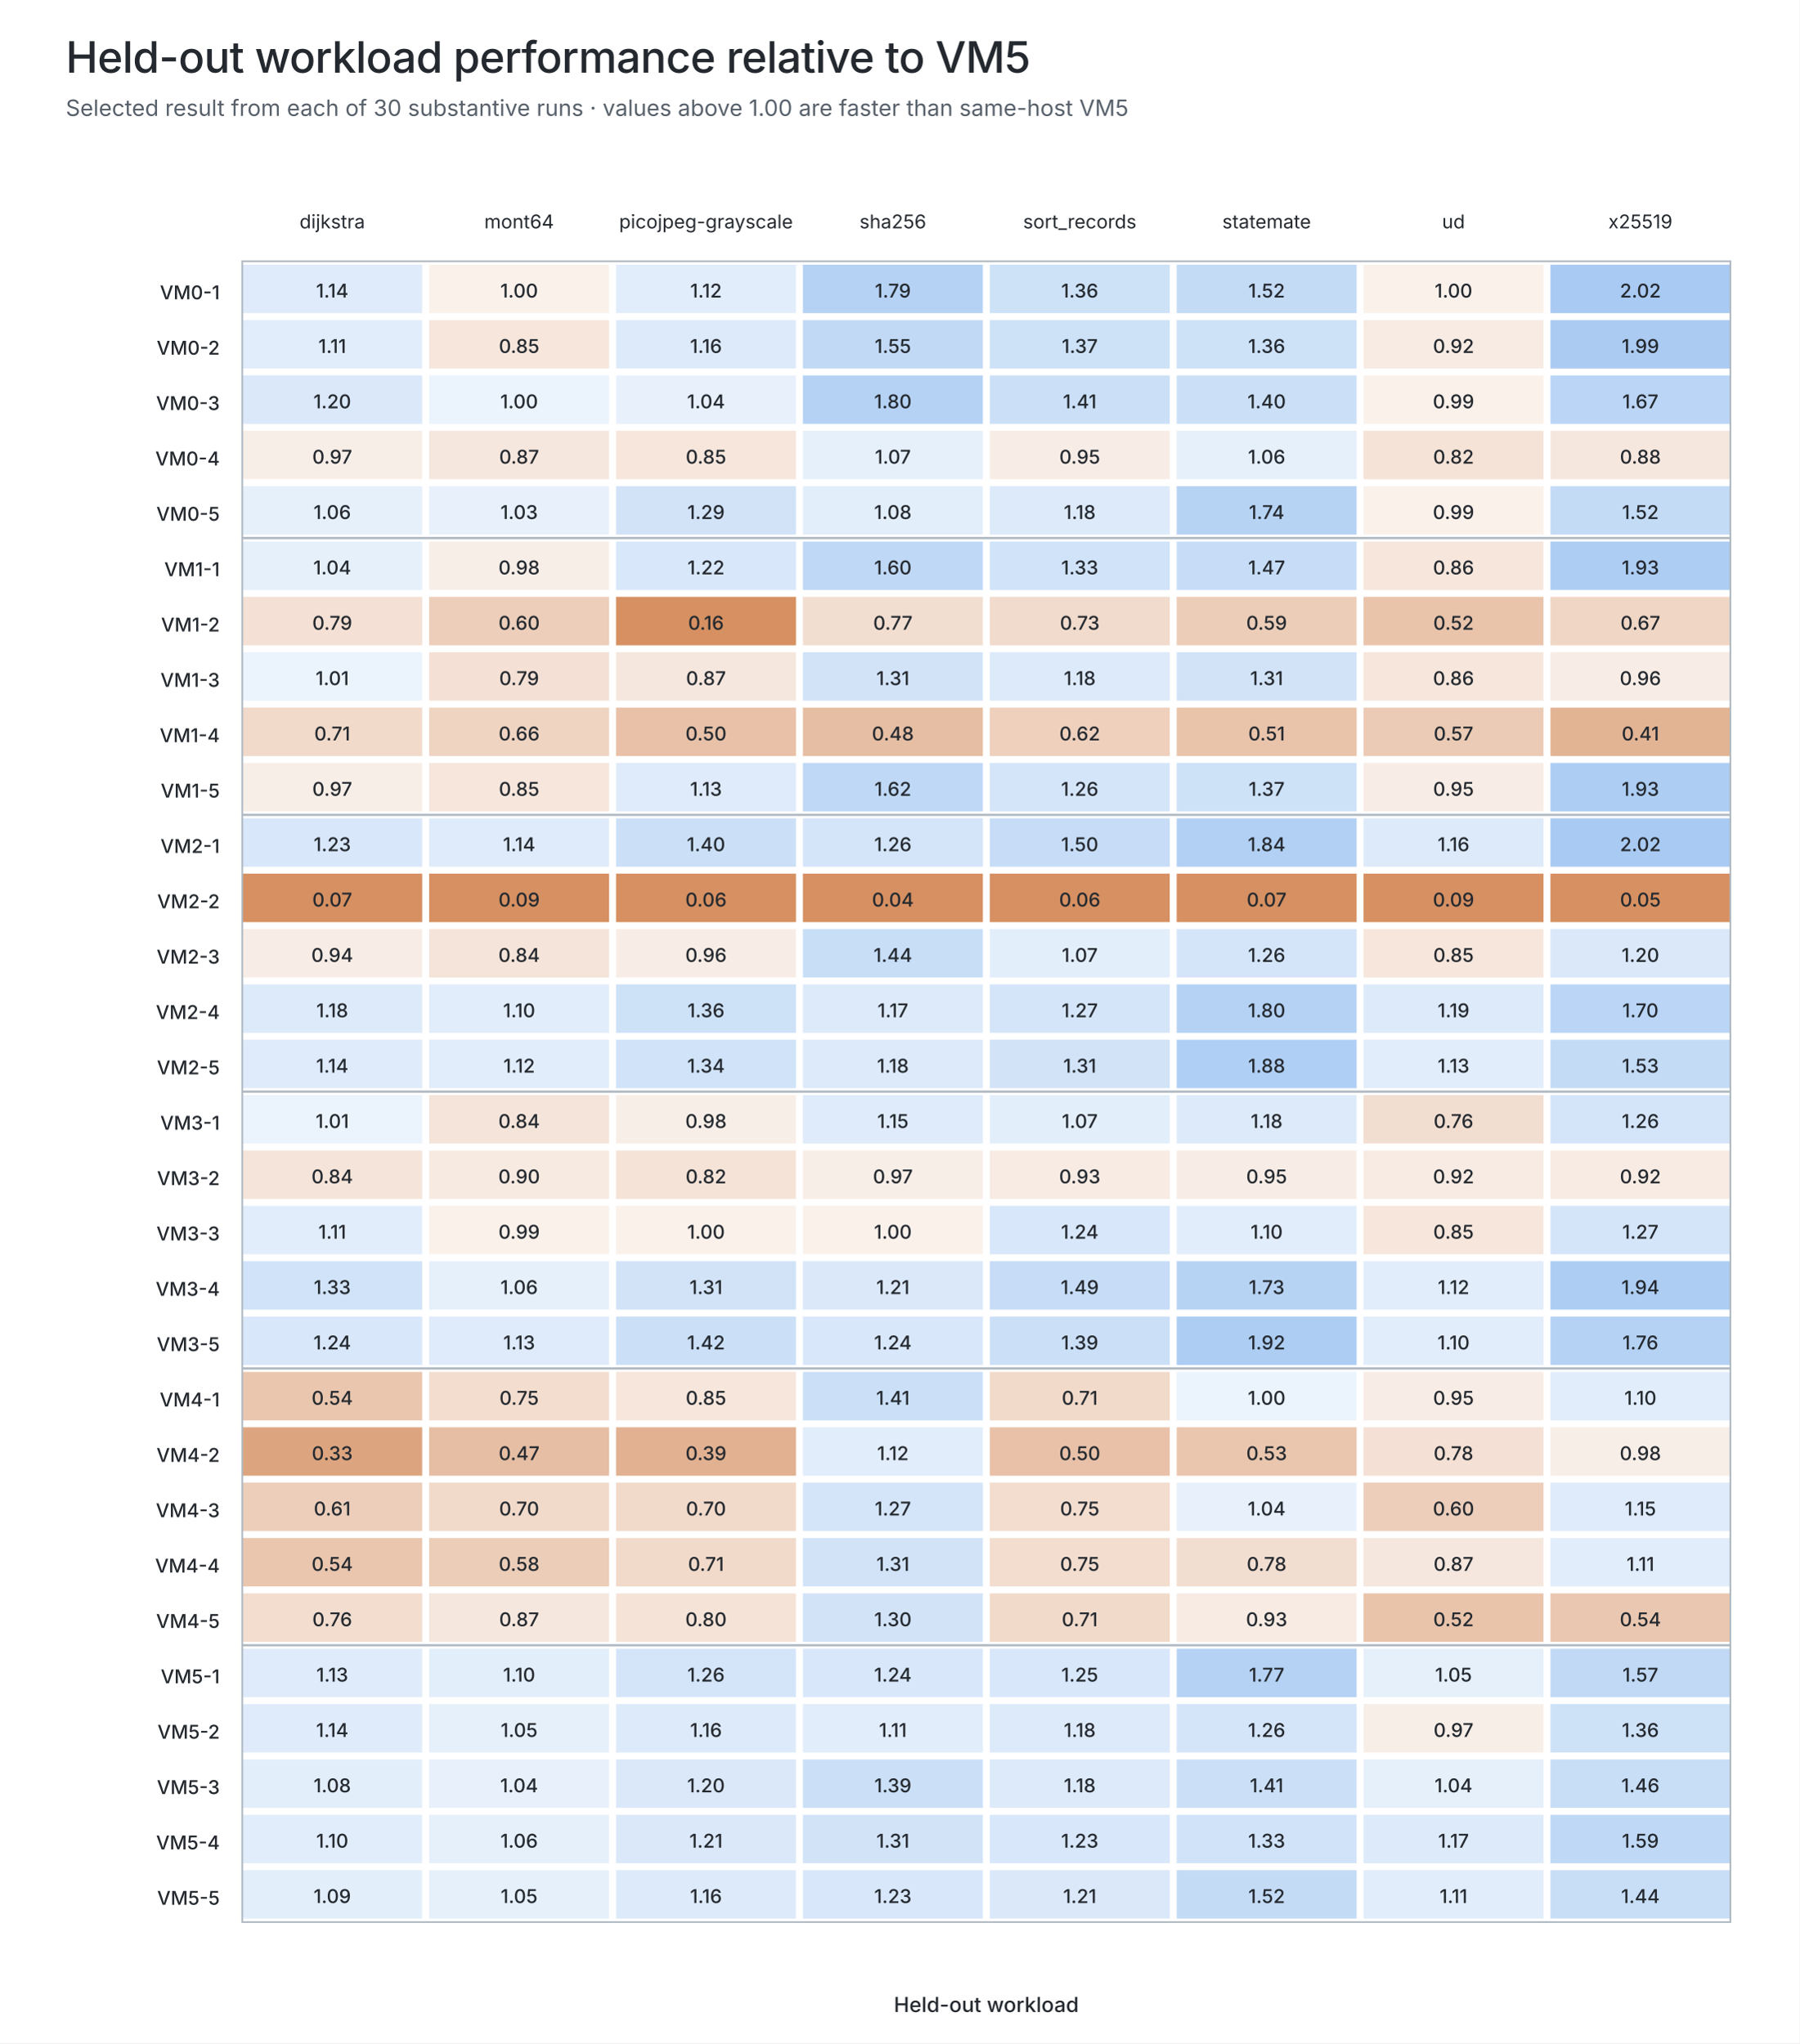
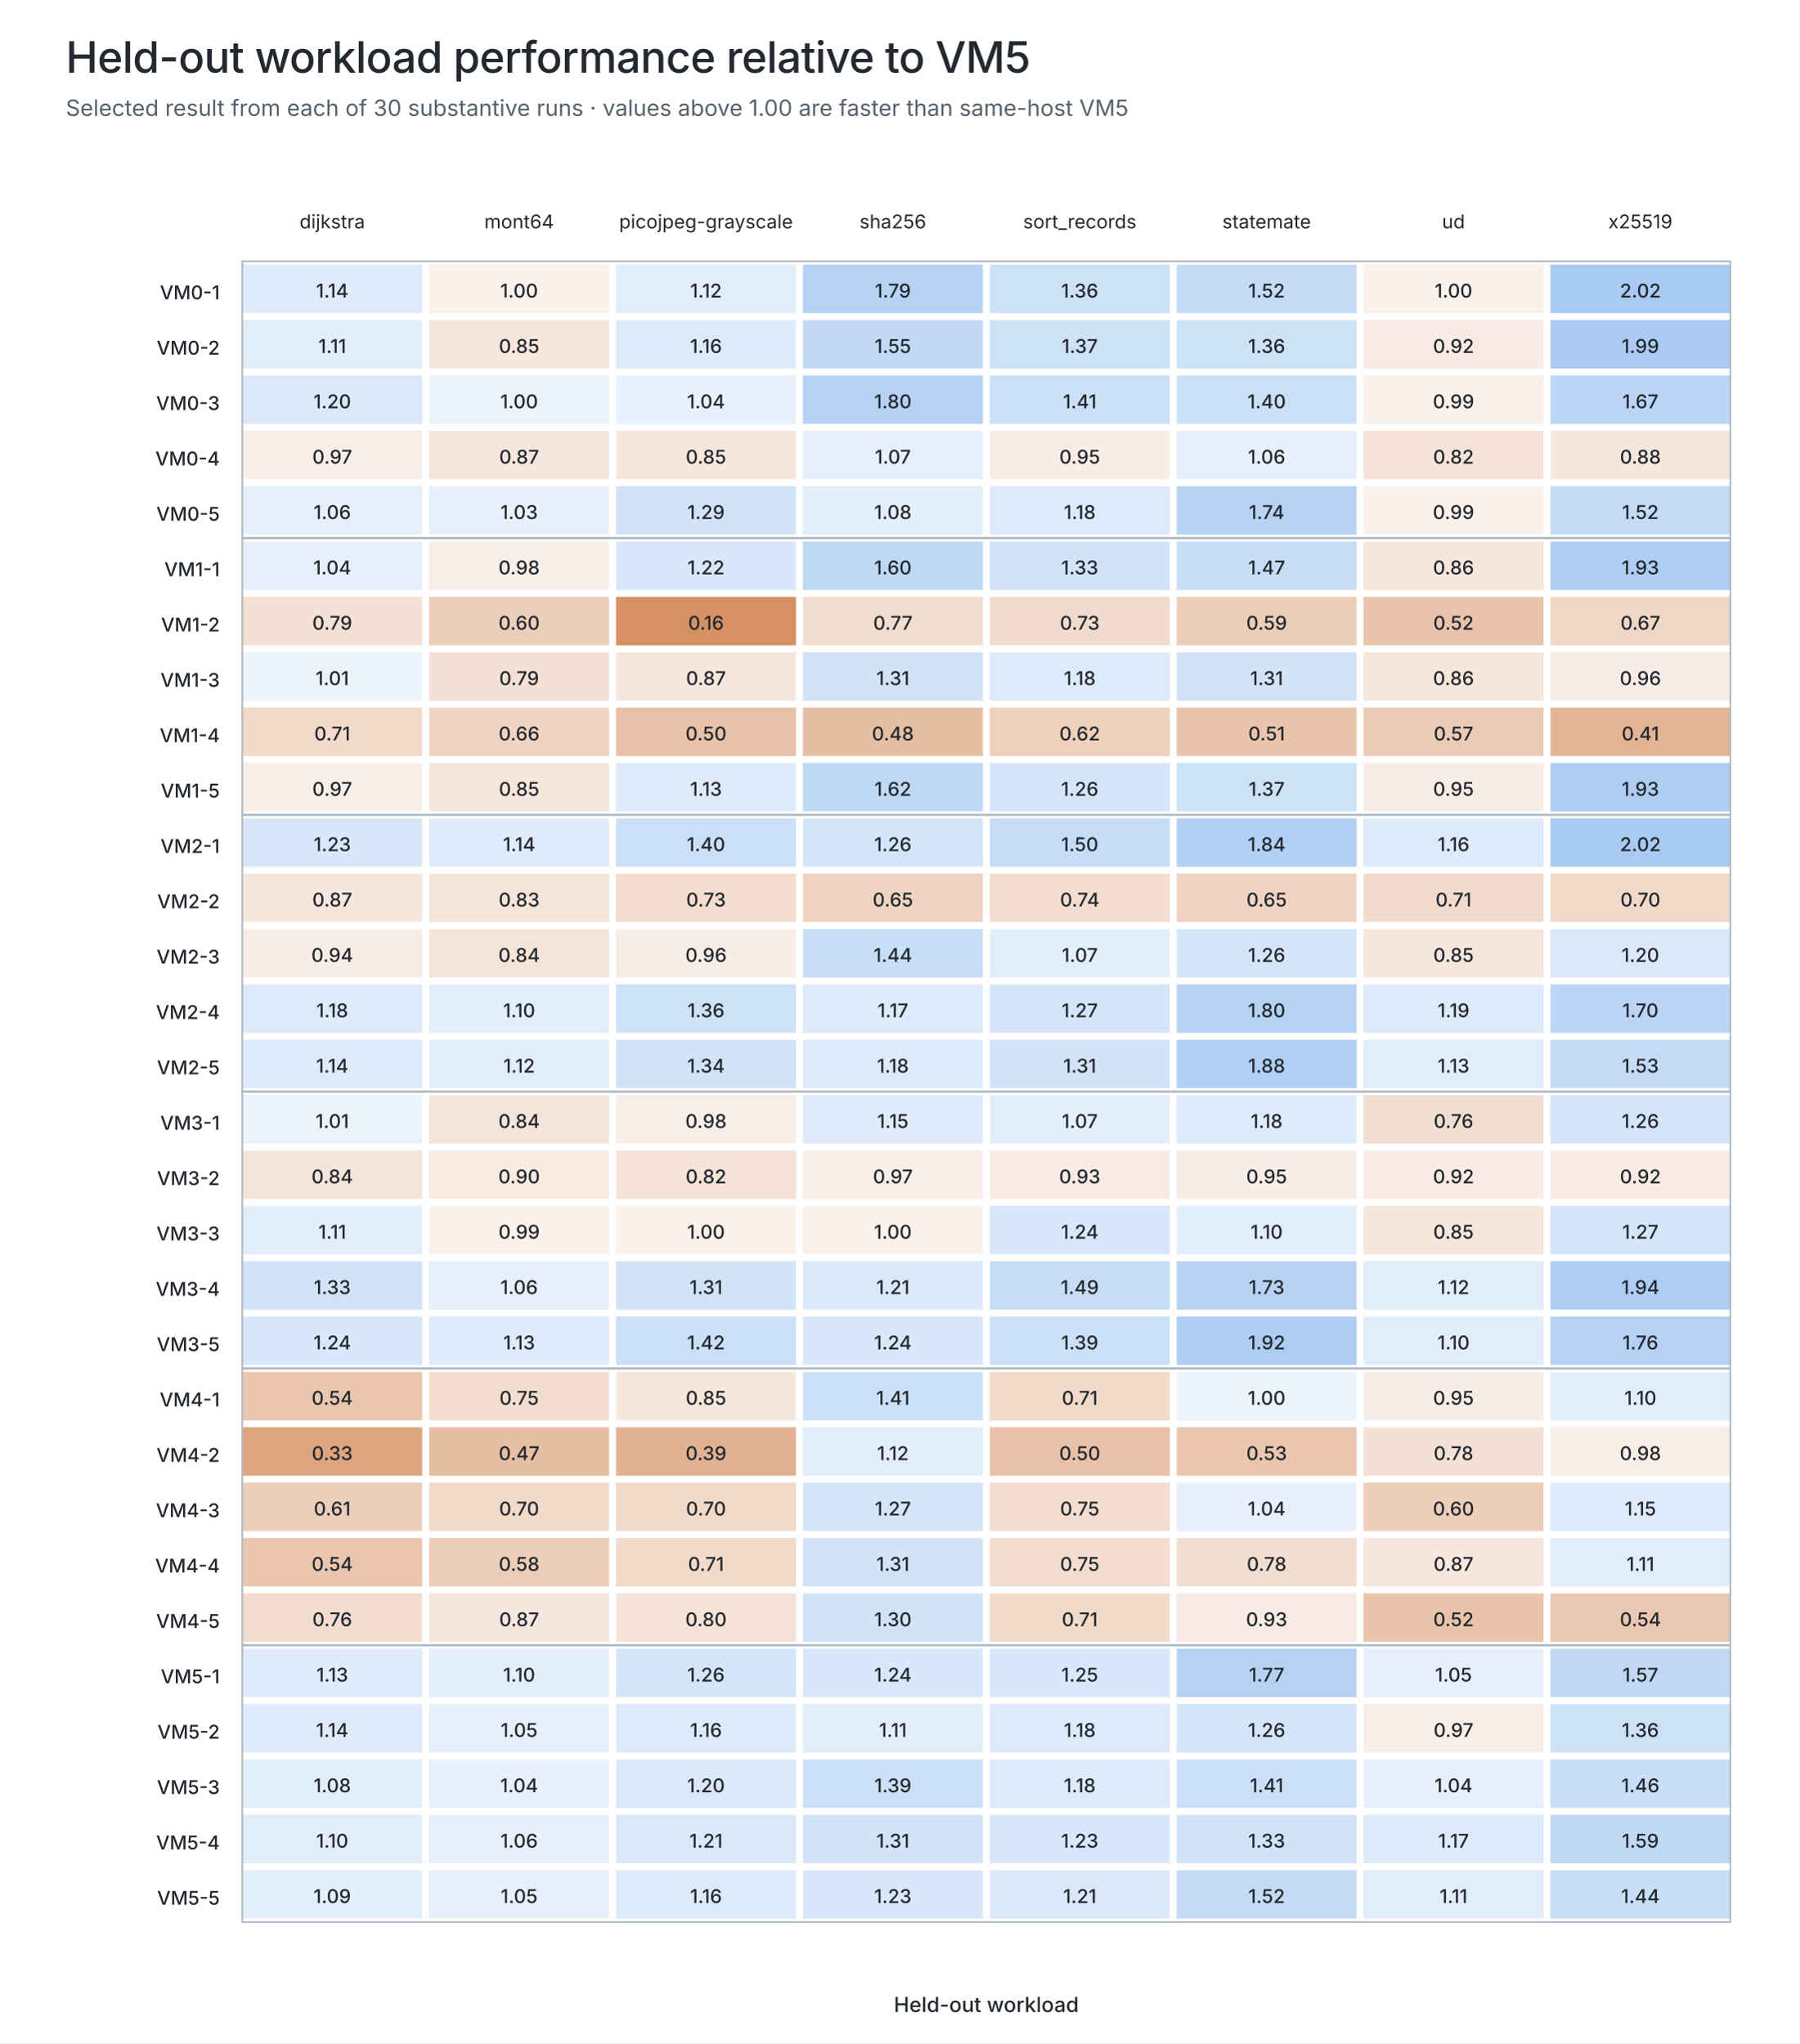
<svg xmlns="http://www.w3.org/2000/svg" width="1040" height="1181" viewBox="0 0 1040 1181" role="img" aria-labelledby="title desc">
  <style>
.canvas{fill:#fff}.primary{fill:#24292f}.secondary{fill:#57606a}.grid{stroke:#d8dee4}.frame{stroke:#afb8c1}.reference{stroke:#6e7781}.failure{stroke:#cf222e}.selected-ring{stroke:#fff}.vm0-fill{fill:#0969da}.vm0-stroke{stroke:#0969da}.vm1-fill{fill:#8250df}.vm1-stroke{stroke:#8250df}.vm2-fill{fill:#bf8700}.vm2-stroke{stroke:#bf8700}.vm3-fill{fill:#bc4c00}.vm3-stroke{stroke:#bc4c00}.vm4-fill{fill:#1a7f37}.vm4-stroke{stroke:#1a7f37}.vm5-fill{fill:#0a7c86}.vm5-stroke{stroke:#0a7c86}
text{font-family:Inter,ui-sans-serif,system-ui,-apple-system,BlinkMacSystemFont,"Segoe UI",sans-serif}.title{font-size:25px;font-weight:500;letter-spacing:-.3px}.subtitle{font-size:13px}.axis{font-size:11px}.axis-title{font-size:12px;font-weight:500}.legend{font-size:11px}.run-label{font-size:11px;font-weight:500}.value{font-size:11px;font-weight:500}.group{font-size:15px;font-weight:500}.architecture{font-size:13px;font-weight:500}.advance-label{font-size:14px;font-weight:500}.panel-title{font-size:13px;font-weight:500}.cell-value{font-size:11px;font-weight:500}.above{fill:#0969da}.below{fill:#bc4c00}@media(prefers-color-scheme:dark){.above{fill:#58a6ff}.below{fill:#f0883e}}
@media(prefers-color-scheme:dark){.canvas{fill:#0d1117}.primary{fill:#f0f6fc}.secondary{fill:#8c959f}.grid{stroke:#30363d}.frame{stroke:#484f58}.reference{stroke:#8c959f}.failure{stroke:#f85149}.selected-ring{stroke:#0d1117}.vm0-fill{fill:#58a6ff}.vm0-stroke{stroke:#58a6ff}.vm1-fill{fill:#bc8cff}.vm1-stroke{stroke:#bc8cff}.vm2-fill{fill:#d29922}.vm2-stroke{stroke:#d29922}.vm3-fill{fill:#f0883e}.vm3-stroke{stroke:#f0883e}.vm4-fill{fill:#3fb950}.vm4-stroke{stroke:#3fb950}.vm5-fill{fill:#39c5cf}.vm5-stroke{stroke:#39c5cf}}
</style>
  <rect class="canvas" width="1040" height="1181" />
  <text x="38" y="42" class="title primary">Held-out workload performance relative to VM5</text>
  <text x="38" y="67" class="subtitle secondary">Selected result from each of 30 substantive runs · values above 1.00 are faster than same-host VM5</text>
  <text x="192" y="132" class="axis primary" text-anchor="middle">dijkstra</text>
  <text x="300" y="132" class="axis primary" text-anchor="middle">mont64</text>
  <text x="408" y="132" class="axis primary" text-anchor="middle">picojpeg-grayscale</text>
  <text x="516" y="132" class="axis primary" text-anchor="middle">sha256</text>
  <text x="624" y="132" class="axis primary" text-anchor="middle">sort_records</text>
  <text x="732" y="132" class="axis primary" text-anchor="middle">statemate</text>
  <text x="840" y="132" class="axis primary" text-anchor="middle">ud</text>
  <text x="948" y="132" class="axis primary" text-anchor="middle">x25519</text>
  <text x="127" y="173" class="run-label primary" text-anchor="end">VM0-1</text>
  <rect x="140" y="153" width="104" height="28" class="above" fill-opacity="0.13" />
  <text x="192" y="172" class="cell-value primary" text-anchor="middle">1.14</text>
  <rect x="248" y="153" width="104" height="28" class="below" fill-opacity="0.08" />
  <text x="300" y="172" class="cell-value primary" text-anchor="middle">1.00</text>
  <rect x="356" y="153" width="104" height="28" class="above" fill-opacity="0.12" />
  <text x="408" y="172" class="cell-value primary" text-anchor="middle">1.12</text>
  <rect x="464" y="153" width="104" height="28" class="above" fill-opacity="0.30" />
  <text x="516" y="172" class="cell-value primary" text-anchor="middle">1.79</text>
  <rect x="572" y="153" width="104" height="28" class="above" fill-opacity="0.20" />
  <text x="624" y="172" class="cell-value primary" text-anchor="middle">1.36</text>
  <rect x="680" y="153" width="104" height="28" class="above" fill-opacity="0.24" />
  <text x="732" y="172" class="cell-value primary" text-anchor="middle">1.52</text>
  <rect x="788" y="153" width="104" height="28" class="below" fill-opacity="0.08" />
  <text x="840" y="172" class="cell-value primary" text-anchor="middle">1.00</text>
  <rect x="896" y="153" width="104" height="28" class="above" fill-opacity="0.35" />
  <text x="948" y="172" class="cell-value primary" text-anchor="middle">2.02</text>
  <text x="127" y="205" class="run-label primary" text-anchor="end">VM0-2</text>
  <rect x="140" y="185" width="104" height="28" class="above" fill-opacity="0.12" />
  <text x="192" y="204" class="cell-value primary" text-anchor="middle">1.11</text>
  <rect x="248" y="185" width="104" height="28" class="below" fill-opacity="0.14" />
  <text x="300" y="204" class="cell-value primary" text-anchor="middle">0.85</text>
  <rect x="356" y="185" width="104" height="28" class="above" fill-opacity="0.14" />
  <text x="408" y="204" class="cell-value primary" text-anchor="middle">1.16</text>
  <rect x="464" y="185" width="104" height="28" class="above" fill-opacity="0.25" />
  <text x="516" y="204" class="cell-value primary" text-anchor="middle">1.55</text>
  <rect x="572" y="185" width="104" height="28" class="above" fill-opacity="0.20" />
  <text x="624" y="204" class="cell-value primary" text-anchor="middle">1.37</text>
  <rect x="680" y="185" width="104" height="28" class="above" fill-opacity="0.20" />
  <text x="732" y="204" class="cell-value primary" text-anchor="middle">1.36</text>
  <rect x="788" y="185" width="104" height="28" class="below" fill-opacity="0.11" />
  <text x="840" y="204" class="cell-value primary" text-anchor="middle">0.92</text>
  <rect x="896" y="185" width="104" height="28" class="above" fill-opacity="0.34" />
  <text x="948" y="204" class="cell-value primary" text-anchor="middle">1.99</text>
  <text x="127" y="237" class="run-label primary" text-anchor="end">VM0-3</text>
  <rect x="140" y="217" width="104" height="28" class="above" fill-opacity="0.15" />
  <text x="192" y="236" class="cell-value primary" text-anchor="middle">1.20</text>
  <rect x="248" y="217" width="104" height="28" class="above" fill-opacity="0.08" />
  <text x="300" y="236" class="cell-value primary" text-anchor="middle">1.00</text>
  <rect x="356" y="217" width="104" height="28" class="above" fill-opacity="0.09" />
  <text x="408" y="236" class="cell-value primary" text-anchor="middle">1.04</text>
  <rect x="464" y="217" width="104" height="28" class="above" fill-opacity="0.30" />
  <text x="516" y="236" class="cell-value primary" text-anchor="middle">1.80</text>
  <rect x="572" y="217" width="104" height="28" class="above" fill-opacity="0.21" />
  <text x="624" y="236" class="cell-value primary" text-anchor="middle">1.41</text>
  <rect x="680" y="217" width="104" height="28" class="above" fill-opacity="0.21" />
  <text x="732" y="236" class="cell-value primary" text-anchor="middle">1.40</text>
  <rect x="788" y="217" width="104" height="28" class="below" fill-opacity="0.08" />
  <text x="840" y="236" class="cell-value primary" text-anchor="middle">0.99</text>
  <rect x="896" y="217" width="104" height="28" class="above" fill-opacity="0.28" />
  <text x="948" y="236" class="cell-value primary" text-anchor="middle">1.67</text>
  <text x="127" y="269" class="run-label primary" text-anchor="end">VM0-4</text>
  <rect x="140" y="249" width="104" height="28" class="below" fill-opacity="0.09" />
  <text x="192" y="268" class="cell-value primary" text-anchor="middle">0.97</text>
  <rect x="248" y="249" width="104" height="28" class="below" fill-opacity="0.13" />
  <text x="300" y="268" class="cell-value primary" text-anchor="middle">0.87</text>
  <rect x="356" y="249" width="104" height="28" class="below" fill-opacity="0.14" />
  <text x="408" y="268" class="cell-value primary" text-anchor="middle">0.85</text>
  <rect x="464" y="249" width="104" height="28" class="above" fill-opacity="0.10" />
  <text x="516" y="268" class="cell-value primary" text-anchor="middle">1.07</text>
  <rect x="572" y="249" width="104" height="28" class="below" fill-opacity="0.10" />
  <text x="624" y="268" class="cell-value primary" text-anchor="middle">0.95</text>
  <rect x="680" y="249" width="104" height="28" class="above" fill-opacity="0.10" />
  <text x="732" y="268" class="cell-value primary" text-anchor="middle">1.06</text>
  <rect x="788" y="249" width="104" height="28" class="below" fill-opacity="0.16" />
  <text x="840" y="268" class="cell-value primary" text-anchor="middle">0.82</text>
  <rect x="896" y="249" width="104" height="28" class="below" fill-opacity="0.13" />
  <text x="948" y="268" class="cell-value primary" text-anchor="middle">0.88</text>
  <text x="127" y="301" class="run-label primary" text-anchor="end">VM0-5</text>
  <rect x="140" y="281" width="104" height="28" class="above" fill-opacity="0.10" />
  <text x="192" y="300" class="cell-value primary" text-anchor="middle">1.06</text>
  <rect x="248" y="281" width="104" height="28" class="above" fill-opacity="0.09" />
  <text x="300" y="300" class="cell-value primary" text-anchor="middle">1.03</text>
  <rect x="356" y="281" width="104" height="28" class="above" fill-opacity="0.18" />
  <text x="408" y="300" class="cell-value primary" text-anchor="middle">1.29</text>
  <rect x="464" y="281" width="104" height="28" class="above" fill-opacity="0.11" />
  <text x="516" y="300" class="cell-value primary" text-anchor="middle">1.08</text>
  <rect x="572" y="281" width="104" height="28" class="above" fill-opacity="0.14" />
  <text x="624" y="300" class="cell-value primary" text-anchor="middle">1.18</text>
  <rect x="680" y="281" width="104" height="28" class="above" fill-opacity="0.29" />
  <text x="732" y="300" class="cell-value primary" text-anchor="middle">1.74</text>
  <rect x="788" y="281" width="104" height="28" class="below" fill-opacity="0.08" />
  <text x="840" y="300" class="cell-value primary" text-anchor="middle">0.99</text>
  <rect x="896" y="281" width="104" height="28" class="above" fill-opacity="0.24" />
  <text x="948" y="300" class="cell-value primary" text-anchor="middle">1.52</text>
  <line x1="140" y1="311" x2="1000" y2="311" class="frame" stroke-width="1.3" />
  <text x="127" y="333" class="run-label primary" text-anchor="end">VM1-1</text>
  <rect x="140" y="313" width="104" height="28" class="above" fill-opacity="0.10" />
  <text x="192" y="332" class="cell-value primary" text-anchor="middle">1.04</text>
  <rect x="248" y="313" width="104" height="28" class="below" fill-opacity="0.09" />
  <text x="300" y="332" class="cell-value primary" text-anchor="middle">0.98</text>
  <rect x="356" y="313" width="104" height="28" class="above" fill-opacity="0.16" />
  <text x="408" y="332" class="cell-value primary" text-anchor="middle">1.22</text>
  <rect x="464" y="313" width="104" height="28" class="above" fill-opacity="0.26" />
  <text x="516" y="332" class="cell-value primary" text-anchor="middle">1.60</text>
  <rect x="572" y="313" width="104" height="28" class="above" fill-opacity="0.19" />
  <text x="624" y="332" class="cell-value primary" text-anchor="middle">1.33</text>
  <rect x="680" y="313" width="104" height="28" class="above" fill-opacity="0.23" />
  <text x="732" y="332" class="cell-value primary" text-anchor="middle">1.47</text>
  <rect x="788" y="313" width="104" height="28" class="below" fill-opacity="0.14" />
  <text x="840" y="332" class="cell-value primary" text-anchor="middle">0.86</text>
  <rect x="896" y="313" width="104" height="28" class="above" fill-opacity="0.33" />
  <text x="948" y="332" class="cell-value primary" text-anchor="middle">1.93</text>
  <text x="127" y="365" class="run-label primary" text-anchor="end">VM1-2</text>
  <rect x="140" y="345" width="104" height="28" class="below" fill-opacity="0.17" />
  <text x="192" y="364" class="cell-value primary" text-anchor="middle">0.79</text>
  <rect x="248" y="345" width="104" height="28" class="below" fill-opacity="0.27" />
  <text x="300" y="364" class="cell-value primary" text-anchor="middle">0.60</text>
  <rect x="356" y="345" width="104" height="28" class="below" fill-opacity="0.62" />
  <text x="408" y="364" class="cell-value primary" text-anchor="middle">0.16</text>
  <rect x="464" y="345" width="104" height="28" class="below" fill-opacity="0.18" />
  <text x="516" y="364" class="cell-value primary" text-anchor="middle">0.77</text>
  <rect x="572" y="345" width="104" height="28" class="below" fill-opacity="0.20" />
  <text x="624" y="364" class="cell-value primary" text-anchor="middle">0.73</text>
  <rect x="680" y="345" width="104" height="28" class="below" fill-opacity="0.28" />
  <text x="732" y="364" class="cell-value primary" text-anchor="middle">0.59</text>
  <rect x="788" y="345" width="104" height="28" class="below" fill-opacity="0.33" />
  <text x="840" y="364" class="cell-value primary" text-anchor="middle">0.52</text>
  <rect x="896" y="345" width="104" height="28" class="below" fill-opacity="0.23" />
  <text x="948" y="364" class="cell-value primary" text-anchor="middle">0.67</text>
  <text x="127" y="397" class="run-label primary" text-anchor="end">VM1-3</text>
  <rect x="140" y="377" width="104" height="28" class="above" fill-opacity="0.08" />
  <text x="192" y="396" class="cell-value primary" text-anchor="middle">1.01</text>
  <rect x="248" y="377" width="104" height="28" class="below" fill-opacity="0.17" />
  <text x="300" y="396" class="cell-value primary" text-anchor="middle">0.79</text>
  <rect x="356" y="377" width="104" height="28" class="below" fill-opacity="0.13" />
  <text x="408" y="396" class="cell-value primary" text-anchor="middle">0.87</text>
  <rect x="464" y="377" width="104" height="28" class="above" fill-opacity="0.18" />
  <text x="516" y="396" class="cell-value primary" text-anchor="middle">1.31</text>
  <rect x="572" y="377" width="104" height="28" class="above" fill-opacity="0.14" />
  <text x="624" y="396" class="cell-value primary" text-anchor="middle">1.18</text>
  <rect x="680" y="377" width="104" height="28" class="above" fill-opacity="0.18" />
  <text x="732" y="396" class="cell-value primary" text-anchor="middle">1.31</text>
  <rect x="788" y="377" width="104" height="28" class="below" fill-opacity="0.14" />
  <text x="840" y="396" class="cell-value primary" text-anchor="middle">0.86</text>
  <rect x="896" y="377" width="104" height="28" class="below" fill-opacity="0.10" />
  <text x="948" y="396" class="cell-value primary" text-anchor="middle">0.96</text>
  <text x="127" y="429" class="run-label primary" text-anchor="end">VM1-4</text>
  <rect x="140" y="409" width="104" height="28" class="below" fill-opacity="0.21" />
  <text x="192" y="428" class="cell-value primary" text-anchor="middle">0.71</text>
  <rect x="248" y="409" width="104" height="28" class="below" fill-opacity="0.24" />
  <text x="300" y="428" class="cell-value primary" text-anchor="middle">0.66</text>
  <rect x="356" y="409" width="104" height="28" class="below" fill-opacity="0.34" />
  <text x="408" y="428" class="cell-value primary" text-anchor="middle">0.50</text>
  <rect x="464" y="409" width="104" height="28" class="below" fill-opacity="0.36" />
  <text x="516" y="428" class="cell-value primary" text-anchor="middle">0.48</text>
  <rect x="572" y="409" width="104" height="28" class="below" fill-opacity="0.26" />
  <text x="624" y="428" class="cell-value primary" text-anchor="middle">0.62</text>
  <rect x="680" y="409" width="104" height="28" class="below" fill-opacity="0.33" />
  <text x="732" y="428" class="cell-value primary" text-anchor="middle">0.51</text>
  <rect x="788" y="409" width="104" height="28" class="below" fill-opacity="0.29" />
  <text x="840" y="428" class="cell-value primary" text-anchor="middle">0.57</text>
  <rect x="896" y="409" width="104" height="28" class="below" fill-opacity="0.42" />
  <text x="948" y="428" class="cell-value primary" text-anchor="middle">0.41</text>
  <text x="127" y="461" class="run-label primary" text-anchor="end">VM1-5</text>
  <rect x="140" y="441" width="104" height="28" class="below" fill-opacity="0.09" />
  <text x="192" y="460" class="cell-value primary" text-anchor="middle">0.97</text>
  <rect x="248" y="441" width="104" height="28" class="below" fill-opacity="0.14" />
  <text x="300" y="460" class="cell-value primary" text-anchor="middle">0.85</text>
  <rect x="356" y="441" width="104" height="28" class="above" fill-opacity="0.13" />
  <text x="408" y="460" class="cell-value primary" text-anchor="middle">1.13</text>
  <rect x="464" y="441" width="104" height="28" class="above" fill-opacity="0.26" />
  <text x="516" y="460" class="cell-value primary" text-anchor="middle">1.62</text>
  <rect x="572" y="441" width="104" height="28" class="above" fill-opacity="0.17" />
  <text x="624" y="460" class="cell-value primary" text-anchor="middle">1.26</text>
  <rect x="680" y="441" width="104" height="28" class="above" fill-opacity="0.20" />
  <text x="732" y="460" class="cell-value primary" text-anchor="middle">1.37</text>
  <rect x="788" y="441" width="104" height="28" class="below" fill-opacity="0.10" />
  <text x="840" y="460" class="cell-value primary" text-anchor="middle">0.95</text>
  <rect x="896" y="441" width="104" height="28" class="above" fill-opacity="0.33" />
  <text x="948" y="460" class="cell-value primary" text-anchor="middle">1.93</text>
  <line x1="140" y1="471" x2="1000" y2="471" class="frame" stroke-width="1.3" />
  <text x="127" y="493" class="run-label primary" text-anchor="end">VM2-1</text>
  <rect x="140" y="473" width="104" height="28" class="above" fill-opacity="0.16" />
  <text x="192" y="492" class="cell-value primary" text-anchor="middle">1.23</text>
  <rect x="248" y="473" width="104" height="28" class="above" fill-opacity="0.13" />
  <text x="300" y="492" class="cell-value primary" text-anchor="middle">1.14</text>
  <rect x="356" y="473" width="104" height="28" class="above" fill-opacity="0.21" />
  <text x="408" y="492" class="cell-value primary" text-anchor="middle">1.40</text>
  <rect x="464" y="473" width="104" height="28" class="above" fill-opacity="0.17" />
  <text x="516" y="492" class="cell-value primary" text-anchor="middle">1.26</text>
  <rect x="572" y="473" width="104" height="28" class="above" fill-opacity="0.23" />
  <text x="624" y="492" class="cell-value primary" text-anchor="middle">1.50</text>
  <rect x="680" y="473" width="104" height="28" class="above" fill-opacity="0.31" />
  <text x="732" y="492" class="cell-value primary" text-anchor="middle">1.84</text>
  <rect x="788" y="473" width="104" height="28" class="above" fill-opacity="0.14" />
  <text x="840" y="492" class="cell-value primary" text-anchor="middle">1.16</text>
  <rect x="896" y="473" width="104" height="28" class="above" fill-opacity="0.35" />
  <text x="948" y="492" class="cell-value primary" text-anchor="middle">2.02</text>
  <text x="127" y="525" class="run-label primary" text-anchor="end">VM2-2</text>
-   <rect x="140" y="505" width="104" height="28" class="below" fill-opacity="0.62" />
-   <text x="192" y="524" class="cell-value primary" text-anchor="middle">0.07</text>
-   <rect x="248" y="505" width="104" height="28" class="below" fill-opacity="0.62" />
-   <text x="300" y="524" class="cell-value primary" text-anchor="middle">0.09</text>
-   <rect x="356" y="505" width="104" height="28" class="below" fill-opacity="0.62" />
-   <text x="408" y="524" class="cell-value primary" text-anchor="middle">0.06</text>
-   <rect x="464" y="505" width="104" height="28" class="below" fill-opacity="0.62" />
-   <text x="516" y="524" class="cell-value primary" text-anchor="middle">0.04</text>
-   <rect x="572" y="505" width="104" height="28" class="below" fill-opacity="0.62" />
-   <text x="624" y="524" class="cell-value primary" text-anchor="middle">0.06</text>
-   <rect x="680" y="505" width="104" height="28" class="below" fill-opacity="0.62" />
-   <text x="732" y="524" class="cell-value primary" text-anchor="middle">0.07</text>
-   <rect x="788" y="505" width="104" height="28" class="below" fill-opacity="0.62" />
-   <text x="840" y="524" class="cell-value primary" text-anchor="middle">0.09</text>
-   <rect x="896" y="505" width="104" height="28" class="below" fill-opacity="0.62" />
-   <text x="948" y="524" class="cell-value primary" text-anchor="middle">0.05</text>
+   <rect x="140" y="505" width="104" height="28" class="below" fill-opacity="0.13" />
+   <text x="192" y="524" class="cell-value primary" text-anchor="middle">0.87</text>
+   <rect x="248" y="505" width="104" height="28" class="below" fill-opacity="0.15" />
+   <text x="300" y="524" class="cell-value primary" text-anchor="middle">0.83</text>
+   <rect x="356" y="505" width="104" height="28" class="below" fill-opacity="0.19" />
+   <text x="408" y="524" class="cell-value primary" text-anchor="middle">0.73</text>
+   <rect x="464" y="505" width="104" height="28" class="below" fill-opacity="0.24" />
+   <text x="516" y="524" class="cell-value primary" text-anchor="middle">0.65</text>
+   <rect x="572" y="505" width="104" height="28" class="below" fill-opacity="0.19" />
+   <text x="624" y="524" class="cell-value primary" text-anchor="middle">0.74</text>
+   <rect x="680" y="505" width="104" height="28" class="below" fill-opacity="0.24" />
+   <text x="732" y="524" class="cell-value primary" text-anchor="middle">0.65</text>
+   <rect x="788" y="505" width="104" height="28" class="below" fill-opacity="0.20" />
+   <text x="840" y="524" class="cell-value primary" text-anchor="middle">0.71</text>
+   <rect x="896" y="505" width="104" height="28" class="below" fill-opacity="0.21" />
+   <text x="948" y="524" class="cell-value primary" text-anchor="middle">0.70</text>
  <text x="127" y="557" class="run-label primary" text-anchor="end">VM2-3</text>
  <rect x="140" y="537" width="104" height="28" class="below" fill-opacity="0.10" />
  <text x="192" y="556" class="cell-value primary" text-anchor="middle">0.94</text>
  <rect x="248" y="537" width="104" height="28" class="below" fill-opacity="0.15" />
  <text x="300" y="556" class="cell-value primary" text-anchor="middle">0.84</text>
  <rect x="356" y="537" width="104" height="28" class="below" fill-opacity="0.10" />
  <text x="408" y="556" class="cell-value primary" text-anchor="middle">0.96</text>
  <rect x="464" y="537" width="104" height="28" class="above" fill-opacity="0.22" />
  <text x="516" y="556" class="cell-value primary" text-anchor="middle">1.44</text>
  <rect x="572" y="537" width="104" height="28" class="above" fill-opacity="0.11" />
  <text x="624" y="556" class="cell-value primary" text-anchor="middle">1.07</text>
  <rect x="680" y="537" width="104" height="28" class="above" fill-opacity="0.17" />
  <text x="732" y="556" class="cell-value primary" text-anchor="middle">1.26</text>
  <rect x="788" y="537" width="104" height="28" class="below" fill-opacity="0.14" />
  <text x="840" y="556" class="cell-value primary" text-anchor="middle">0.85</text>
  <rect x="896" y="537" width="104" height="28" class="above" fill-opacity="0.15" />
  <text x="948" y="556" class="cell-value primary" text-anchor="middle">1.20</text>
  <text x="127" y="589" class="run-label primary" text-anchor="end">VM2-4</text>
  <rect x="140" y="569" width="104" height="28" class="above" fill-opacity="0.14" />
  <text x="192" y="588" class="cell-value primary" text-anchor="middle">1.18</text>
  <rect x="248" y="569" width="104" height="28" class="above" fill-opacity="0.12" />
  <text x="300" y="588" class="cell-value primary" text-anchor="middle">1.10</text>
  <rect x="356" y="569" width="104" height="28" class="above" fill-opacity="0.20" />
  <text x="408" y="588" class="cell-value primary" text-anchor="middle">1.36</text>
  <rect x="464" y="569" width="104" height="28" class="above" fill-opacity="0.14" />
  <text x="516" y="588" class="cell-value primary" text-anchor="middle">1.17</text>
  <rect x="572" y="569" width="104" height="28" class="above" fill-opacity="0.17" />
  <text x="624" y="588" class="cell-value primary" text-anchor="middle">1.27</text>
  <rect x="680" y="569" width="104" height="28" class="above" fill-opacity="0.30" />
  <text x="732" y="588" class="cell-value primary" text-anchor="middle">1.80</text>
  <rect x="788" y="569" width="104" height="28" class="above" fill-opacity="0.14" />
  <text x="840" y="588" class="cell-value primary" text-anchor="middle">1.19</text>
  <rect x="896" y="569" width="104" height="28" class="above" fill-opacity="0.28" />
  <text x="948" y="588" class="cell-value primary" text-anchor="middle">1.70</text>
  <text x="127" y="621" class="run-label primary" text-anchor="end">VM2-5</text>
  <rect x="140" y="601" width="104" height="28" class="above" fill-opacity="0.13" />
  <text x="192" y="620" class="cell-value primary" text-anchor="middle">1.14</text>
  <rect x="248" y="601" width="104" height="28" class="above" fill-opacity="0.12" />
  <text x="300" y="620" class="cell-value primary" text-anchor="middle">1.12</text>
  <rect x="356" y="601" width="104" height="28" class="above" fill-opacity="0.19" />
  <text x="408" y="620" class="cell-value primary" text-anchor="middle">1.34</text>
  <rect x="464" y="601" width="104" height="28" class="above" fill-opacity="0.14" />
  <text x="516" y="620" class="cell-value primary" text-anchor="middle">1.18</text>
  <rect x="572" y="601" width="104" height="28" class="above" fill-opacity="0.18" />
  <text x="624" y="620" class="cell-value primary" text-anchor="middle">1.31</text>
  <rect x="680" y="601" width="104" height="28" class="above" fill-opacity="0.32" />
  <text x="732" y="620" class="cell-value primary" text-anchor="middle">1.88</text>
  <rect x="788" y="601" width="104" height="28" class="above" fill-opacity="0.12" />
  <text x="840" y="620" class="cell-value primary" text-anchor="middle">1.13</text>
  <rect x="896" y="601" width="104" height="28" class="above" fill-opacity="0.24" />
  <text x="948" y="620" class="cell-value primary" text-anchor="middle">1.53</text>
  <line x1="140" y1="631" x2="1000" y2="631" class="frame" stroke-width="1.3" />
  <text x="127" y="653" class="run-label primary" text-anchor="end">VM3-1</text>
  <rect x="140" y="633" width="104" height="28" class="above" fill-opacity="0.08" />
  <text x="192" y="652" class="cell-value primary" text-anchor="middle">1.01</text>
  <rect x="248" y="633" width="104" height="28" class="below" fill-opacity="0.15" />
  <text x="300" y="652" class="cell-value primary" text-anchor="middle">0.84</text>
  <rect x="356" y="633" width="104" height="28" class="below" fill-opacity="0.09" />
  <text x="408" y="652" class="cell-value primary" text-anchor="middle">0.98</text>
  <rect x="464" y="633" width="104" height="28" class="above" fill-opacity="0.13" />
  <text x="516" y="652" class="cell-value primary" text-anchor="middle">1.15</text>
  <rect x="572" y="633" width="104" height="28" class="above" fill-opacity="0.11" />
  <text x="624" y="652" class="cell-value primary" text-anchor="middle">1.07</text>
  <rect x="680" y="633" width="104" height="28" class="above" fill-opacity="0.14" />
  <text x="732" y="652" class="cell-value primary" text-anchor="middle">1.18</text>
  <rect x="788" y="633" width="104" height="28" class="below" fill-opacity="0.18" />
  <text x="840" y="652" class="cell-value primary" text-anchor="middle">0.76</text>
  <rect x="896" y="633" width="104" height="28" class="above" fill-opacity="0.17" />
  <text x="948" y="652" class="cell-value primary" text-anchor="middle">1.26</text>
  <text x="127" y="685" class="run-label primary" text-anchor="end">VM3-2</text>
  <rect x="140" y="665" width="104" height="28" class="below" fill-opacity="0.15" />
  <text x="192" y="684" class="cell-value primary" text-anchor="middle">0.84</text>
  <rect x="248" y="665" width="104" height="28" class="below" fill-opacity="0.12" />
  <text x="300" y="684" class="cell-value primary" text-anchor="middle">0.90</text>
  <rect x="356" y="665" width="104" height="28" class="below" fill-opacity="0.16" />
  <text x="408" y="684" class="cell-value primary" text-anchor="middle">0.82</text>
  <rect x="464" y="665" width="104" height="28" class="below" fill-opacity="0.09" />
  <text x="516" y="684" class="cell-value primary" text-anchor="middle">0.97</text>
  <rect x="572" y="665" width="104" height="28" class="below" fill-opacity="0.11" />
  <text x="624" y="684" class="cell-value primary" text-anchor="middle">0.93</text>
  <rect x="680" y="665" width="104" height="28" class="below" fill-opacity="0.10" />
  <text x="732" y="684" class="cell-value primary" text-anchor="middle">0.95</text>
  <rect x="788" y="665" width="104" height="28" class="below" fill-opacity="0.11" />
  <text x="840" y="684" class="cell-value primary" text-anchor="middle">0.92</text>
  <rect x="896" y="665" width="104" height="28" class="below" fill-opacity="0.11" />
  <text x="948" y="684" class="cell-value primary" text-anchor="middle">0.92</text>
  <text x="127" y="717" class="run-label primary" text-anchor="end">VM3-3</text>
  <rect x="140" y="697" width="104" height="28" class="above" fill-opacity="0.12" />
  <text x="192" y="716" class="cell-value primary" text-anchor="middle">1.11</text>
  <rect x="248" y="697" width="104" height="28" class="below" fill-opacity="0.08" />
  <text x="300" y="716" class="cell-value primary" text-anchor="middle">0.99</text>
  <rect x="356" y="697" width="104" height="28" class="below" fill-opacity="0.08" />
  <text x="408" y="716" class="cell-value primary" text-anchor="middle">1.00</text>
  <rect x="464" y="697" width="104" height="28" class="below" fill-opacity="0.08" />
  <text x="516" y="716" class="cell-value primary" text-anchor="middle">1.00</text>
  <rect x="572" y="697" width="104" height="28" class="above" fill-opacity="0.16" />
  <text x="624" y="716" class="cell-value primary" text-anchor="middle">1.24</text>
  <rect x="680" y="697" width="104" height="28" class="above" fill-opacity="0.12" />
  <text x="732" y="716" class="cell-value primary" text-anchor="middle">1.10</text>
  <rect x="788" y="697" width="104" height="28" class="below" fill-opacity="0.14" />
  <text x="840" y="716" class="cell-value primary" text-anchor="middle">0.85</text>
  <rect x="896" y="697" width="104" height="28" class="above" fill-opacity="0.17" />
  <text x="948" y="716" class="cell-value primary" text-anchor="middle">1.27</text>
  <text x="127" y="749" class="run-label primary" text-anchor="end">VM3-4</text>
  <rect x="140" y="729" width="104" height="28" class="above" fill-opacity="0.19" />
  <text x="192" y="748" class="cell-value primary" text-anchor="middle">1.33</text>
  <rect x="248" y="729" width="104" height="28" class="above" fill-opacity="0.10" />
  <text x="300" y="748" class="cell-value primary" text-anchor="middle">1.06</text>
  <rect x="356" y="729" width="104" height="28" class="above" fill-opacity="0.18" />
  <text x="408" y="748" class="cell-value primary" text-anchor="middle">1.31</text>
  <rect x="464" y="729" width="104" height="28" class="above" fill-opacity="0.15" />
  <text x="516" y="748" class="cell-value primary" text-anchor="middle">1.21</text>
  <rect x="572" y="729" width="104" height="28" class="above" fill-opacity="0.23" />
  <text x="624" y="748" class="cell-value primary" text-anchor="middle">1.49</text>
  <rect x="680" y="729" width="104" height="28" class="above" fill-opacity="0.29" />
  <text x="732" y="748" class="cell-value primary" text-anchor="middle">1.73</text>
  <rect x="788" y="729" width="104" height="28" class="above" fill-opacity="0.12" />
  <text x="840" y="748" class="cell-value primary" text-anchor="middle">1.12</text>
  <rect x="896" y="729" width="104" height="28" class="above" fill-opacity="0.33" />
  <text x="948" y="748" class="cell-value primary" text-anchor="middle">1.94</text>
  <text x="127" y="781" class="run-label primary" text-anchor="end">VM3-5</text>
  <rect x="140" y="761" width="104" height="28" class="above" fill-opacity="0.16" />
  <text x="192" y="780" class="cell-value primary" text-anchor="middle">1.24</text>
  <rect x="248" y="761" width="104" height="28" class="above" fill-opacity="0.13" />
  <text x="300" y="780" class="cell-value primary" text-anchor="middle">1.13</text>
  <rect x="356" y="761" width="104" height="28" class="above" fill-opacity="0.21" />
  <text x="408" y="780" class="cell-value primary" text-anchor="middle">1.42</text>
  <rect x="464" y="761" width="104" height="28" class="above" fill-opacity="0.16" />
  <text x="516" y="780" class="cell-value primary" text-anchor="middle">1.24</text>
  <rect x="572" y="761" width="104" height="28" class="above" fill-opacity="0.21" />
  <text x="624" y="780" class="cell-value primary" text-anchor="middle">1.39</text>
  <rect x="680" y="761" width="104" height="28" class="above" fill-opacity="0.33" />
  <text x="732" y="780" class="cell-value primary" text-anchor="middle">1.92</text>
  <rect x="788" y="761" width="104" height="28" class="above" fill-opacity="0.12" />
  <text x="840" y="780" class="cell-value primary" text-anchor="middle">1.10</text>
  <rect x="896" y="761" width="104" height="28" class="above" fill-opacity="0.30" />
  <text x="948" y="780" class="cell-value primary" text-anchor="middle">1.76</text>
  <line x1="140" y1="791" x2="1000" y2="791" class="frame" stroke-width="1.3" />
  <text x="127" y="813" class="run-label primary" text-anchor="end">VM4-1</text>
  <rect x="140" y="793" width="104" height="28" class="below" fill-opacity="0.32" />
  <text x="192" y="812" class="cell-value primary" text-anchor="middle">0.54</text>
  <rect x="248" y="793" width="104" height="28" class="below" fill-opacity="0.19" />
  <text x="300" y="812" class="cell-value primary" text-anchor="middle">0.75</text>
  <rect x="356" y="793" width="104" height="28" class="below" fill-opacity="0.14" />
  <text x="408" y="812" class="cell-value primary" text-anchor="middle">0.85</text>
  <rect x="464" y="793" width="104" height="28" class="above" fill-opacity="0.21" />
  <text x="516" y="812" class="cell-value primary" text-anchor="middle">1.41</text>
  <rect x="572" y="793" width="104" height="28" class="below" fill-opacity="0.21" />
  <text x="624" y="812" class="cell-value primary" text-anchor="middle">0.71</text>
  <rect x="680" y="793" width="104" height="28" class="above" fill-opacity="0.08" />
  <text x="732" y="812" class="cell-value primary" text-anchor="middle">1.00</text>
  <rect x="788" y="793" width="104" height="28" class="below" fill-opacity="0.10" />
  <text x="840" y="812" class="cell-value primary" text-anchor="middle">0.95</text>
  <rect x="896" y="793" width="104" height="28" class="above" fill-opacity="0.12" />
  <text x="948" y="812" class="cell-value primary" text-anchor="middle">1.10</text>
  <text x="127" y="845" class="run-label primary" text-anchor="end">VM4-2</text>
  <rect x="140" y="825" width="104" height="28" class="below" fill-opacity="0.50" />
  <text x="192" y="844" class="cell-value primary" text-anchor="middle">0.33</text>
  <rect x="248" y="825" width="104" height="28" class="below" fill-opacity="0.36" />
  <text x="300" y="844" class="cell-value primary" text-anchor="middle">0.47</text>
  <rect x="356" y="825" width="104" height="28" class="below" fill-opacity="0.43" />
  <text x="408" y="844" class="cell-value primary" text-anchor="middle">0.39</text>
  <rect x="464" y="825" width="104" height="28" class="above" fill-opacity="0.12" />
  <text x="516" y="844" class="cell-value primary" text-anchor="middle">1.12</text>
  <rect x="572" y="825" width="104" height="28" class="below" fill-opacity="0.34" />
  <text x="624" y="844" class="cell-value primary" text-anchor="middle">0.50</text>
  <rect x="680" y="825" width="104" height="28" class="below" fill-opacity="0.32" />
  <text x="732" y="844" class="cell-value primary" text-anchor="middle">0.53</text>
  <rect x="788" y="825" width="104" height="28" class="below" fill-opacity="0.17" />
  <text x="840" y="844" class="cell-value primary" text-anchor="middle">0.78</text>
  <rect x="896" y="825" width="104" height="28" class="below" fill-opacity="0.09" />
  <text x="948" y="844" class="cell-value primary" text-anchor="middle">0.98</text>
  <text x="127" y="877" class="run-label primary" text-anchor="end">VM4-3</text>
  <rect x="140" y="857" width="104" height="28" class="below" fill-opacity="0.27" />
  <text x="192" y="876" class="cell-value primary" text-anchor="middle">0.61</text>
  <rect x="248" y="857" width="104" height="28" class="below" fill-opacity="0.21" />
  <text x="300" y="876" class="cell-value primary" text-anchor="middle">0.70</text>
  <rect x="356" y="857" width="104" height="28" class="below" fill-opacity="0.21" />
  <text x="408" y="876" class="cell-value primary" text-anchor="middle">0.70</text>
  <rect x="464" y="857" width="104" height="28" class="above" fill-opacity="0.17" />
  <text x="516" y="876" class="cell-value primary" text-anchor="middle">1.27</text>
  <rect x="572" y="857" width="104" height="28" class="below" fill-opacity="0.19" />
  <text x="624" y="876" class="cell-value primary" text-anchor="middle">0.75</text>
  <rect x="680" y="857" width="104" height="28" class="above" fill-opacity="0.09" />
  <text x="732" y="876" class="cell-value primary" text-anchor="middle">1.04</text>
  <rect x="788" y="857" width="104" height="28" class="below" fill-opacity="0.27" />
  <text x="840" y="876" class="cell-value primary" text-anchor="middle">0.60</text>
  <rect x="896" y="857" width="104" height="28" class="above" fill-opacity="0.13" />
  <text x="948" y="876" class="cell-value primary" text-anchor="middle">1.15</text>
  <text x="127" y="909" class="run-label primary" text-anchor="end">VM4-4</text>
  <rect x="140" y="889" width="104" height="28" class="below" fill-opacity="0.32" />
  <text x="192" y="908" class="cell-value primary" text-anchor="middle">0.54</text>
  <rect x="248" y="889" width="104" height="28" class="below" fill-opacity="0.28" />
  <text x="300" y="908" class="cell-value primary" text-anchor="middle">0.58</text>
  <rect x="356" y="889" width="104" height="28" class="below" fill-opacity="0.21" />
  <text x="408" y="908" class="cell-value primary" text-anchor="middle">0.71</text>
  <rect x="464" y="889" width="104" height="28" class="above" fill-opacity="0.18" />
  <text x="516" y="908" class="cell-value primary" text-anchor="middle">1.31</text>
  <rect x="572" y="889" width="104" height="28" class="below" fill-opacity="0.19" />
  <text x="624" y="908" class="cell-value primary" text-anchor="middle">0.75</text>
  <rect x="680" y="889" width="104" height="28" class="below" fill-opacity="0.18" />
  <text x="732" y="908" class="cell-value primary" text-anchor="middle">0.78</text>
  <rect x="788" y="889" width="104" height="28" class="below" fill-opacity="0.13" />
  <text x="840" y="908" class="cell-value primary" text-anchor="middle">0.87</text>
  <rect x="896" y="889" width="104" height="28" class="above" fill-opacity="0.12" />
  <text x="948" y="908" class="cell-value primary" text-anchor="middle">1.11</text>
  <text x="127" y="941" class="run-label primary" text-anchor="end">VM4-5</text>
  <rect x="140" y="921" width="104" height="28" class="below" fill-opacity="0.19" />
  <text x="192" y="940" class="cell-value primary" text-anchor="middle">0.76</text>
  <rect x="248" y="921" width="104" height="28" class="below" fill-opacity="0.13" />
  <text x="300" y="940" class="cell-value primary" text-anchor="middle">0.87</text>
  <rect x="356" y="921" width="104" height="28" class="below" fill-opacity="0.16" />
  <text x="408" y="940" class="cell-value primary" text-anchor="middle">0.80</text>
  <rect x="464" y="921" width="104" height="28" class="above" fill-opacity="0.18" />
  <text x="516" y="940" class="cell-value primary" text-anchor="middle">1.30</text>
  <rect x="572" y="921" width="104" height="28" class="below" fill-opacity="0.21" />
  <text x="624" y="940" class="cell-value primary" text-anchor="middle">0.71</text>
  <rect x="680" y="921" width="104" height="28" class="below" fill-opacity="0.11" />
  <text x="732" y="940" class="cell-value primary" text-anchor="middle">0.93</text>
  <rect x="788" y="921" width="104" height="28" class="below" fill-opacity="0.33" />
  <text x="840" y="940" class="cell-value primary" text-anchor="middle">0.52</text>
  <rect x="896" y="921" width="104" height="28" class="below" fill-opacity="0.31" />
  <text x="948" y="940" class="cell-value primary" text-anchor="middle">0.54</text>
  <line x1="140" y1="951" x2="1000" y2="951" class="frame" stroke-width="1.3" />
  <text x="127" y="973" class="run-label primary" text-anchor="end">VM5-1</text>
  <rect x="140" y="953" width="104" height="28" class="above" fill-opacity="0.13" />
  <text x="192" y="972" class="cell-value primary" text-anchor="middle">1.13</text>
  <rect x="248" y="953" width="104" height="28" class="above" fill-opacity="0.11" />
  <text x="300" y="972" class="cell-value primary" text-anchor="middle">1.10</text>
  <rect x="356" y="953" width="104" height="28" class="above" fill-opacity="0.17" />
  <text x="408" y="972" class="cell-value primary" text-anchor="middle">1.26</text>
  <rect x="464" y="953" width="104" height="28" class="above" fill-opacity="0.16" />
  <text x="516" y="972" class="cell-value primary" text-anchor="middle">1.24</text>
  <rect x="572" y="953" width="104" height="28" class="above" fill-opacity="0.16" />
  <text x="624" y="972" class="cell-value primary" text-anchor="middle">1.25</text>
  <rect x="680" y="953" width="104" height="28" class="above" fill-opacity="0.30" />
  <text x="732" y="972" class="cell-value primary" text-anchor="middle">1.77</text>
  <rect x="788" y="953" width="104" height="28" class="above" fill-opacity="0.10" />
  <text x="840" y="972" class="cell-value primary" text-anchor="middle">1.05</text>
  <rect x="896" y="953" width="104" height="28" class="above" fill-opacity="0.25" />
  <text x="948" y="972" class="cell-value primary" text-anchor="middle">1.57</text>
  <text x="127" y="1005" class="run-label primary" text-anchor="end">VM5-2</text>
  <rect x="140" y="985" width="104" height="28" class="above" fill-opacity="0.13" />
  <text x="192" y="1004" class="cell-value primary" text-anchor="middle">1.14</text>
  <rect x="248" y="985" width="104" height="28" class="above" fill-opacity="0.10" />
  <text x="300" y="1004" class="cell-value primary" text-anchor="middle">1.05</text>
  <rect x="356" y="985" width="104" height="28" class="above" fill-opacity="0.14" />
  <text x="408" y="1004" class="cell-value primary" text-anchor="middle">1.16</text>
  <rect x="464" y="985" width="104" height="28" class="above" fill-opacity="0.12" />
  <text x="516" y="1004" class="cell-value primary" text-anchor="middle">1.11</text>
  <rect x="572" y="985" width="104" height="28" class="above" fill-opacity="0.14" />
  <text x="624" y="1004" class="cell-value primary" text-anchor="middle">1.18</text>
  <rect x="680" y="985" width="104" height="28" class="above" fill-opacity="0.17" />
  <text x="732" y="1004" class="cell-value primary" text-anchor="middle">1.26</text>
  <rect x="788" y="985" width="104" height="28" class="below" fill-opacity="0.09" />
  <text x="840" y="1004" class="cell-value primary" text-anchor="middle">0.97</text>
  <rect x="896" y="985" width="104" height="28" class="above" fill-opacity="0.20" />
  <text x="948" y="1004" class="cell-value primary" text-anchor="middle">1.36</text>
  <text x="127" y="1037" class="run-label primary" text-anchor="end">VM5-3</text>
  <rect x="140" y="1017" width="104" height="28" class="above" fill-opacity="0.11" />
  <text x="192" y="1036" class="cell-value primary" text-anchor="middle">1.08</text>
  <rect x="248" y="1017" width="104" height="28" class="above" fill-opacity="0.09" />
  <text x="300" y="1036" class="cell-value primary" text-anchor="middle">1.04</text>
  <rect x="356" y="1017" width="104" height="28" class="above" fill-opacity="0.15" />
  <text x="408" y="1036" class="cell-value primary" text-anchor="middle">1.20</text>
  <rect x="464" y="1017" width="104" height="28" class="above" fill-opacity="0.21" />
  <text x="516" y="1036" class="cell-value primary" text-anchor="middle">1.39</text>
  <rect x="572" y="1017" width="104" height="28" class="above" fill-opacity="0.14" />
  <text x="624" y="1036" class="cell-value primary" text-anchor="middle">1.18</text>
  <rect x="680" y="1017" width="104" height="28" class="above" fill-opacity="0.21" />
  <text x="732" y="1036" class="cell-value primary" text-anchor="middle">1.41</text>
  <rect x="788" y="1017" width="104" height="28" class="above" fill-opacity="0.10" />
  <text x="840" y="1036" class="cell-value primary" text-anchor="middle">1.04</text>
  <rect x="896" y="1017" width="104" height="28" class="above" fill-opacity="0.22" />
  <text x="948" y="1036" class="cell-value primary" text-anchor="middle">1.46</text>
  <text x="127" y="1069" class="run-label primary" text-anchor="end">VM5-4</text>
  <rect x="140" y="1049" width="104" height="28" class="above" fill-opacity="0.12" />
  <text x="192" y="1068" class="cell-value primary" text-anchor="middle">1.10</text>
  <rect x="248" y="1049" width="104" height="28" class="above" fill-opacity="0.10" />
  <text x="300" y="1068" class="cell-value primary" text-anchor="middle">1.06</text>
  <rect x="356" y="1049" width="104" height="28" class="above" fill-opacity="0.15" />
  <text x="408" y="1068" class="cell-value primary" text-anchor="middle">1.21</text>
  <rect x="464" y="1049" width="104" height="28" class="above" fill-opacity="0.18" />
  <text x="516" y="1068" class="cell-value primary" text-anchor="middle">1.31</text>
  <rect x="572" y="1049" width="104" height="28" class="above" fill-opacity="0.16" />
  <text x="624" y="1068" class="cell-value primary" text-anchor="middle">1.23</text>
  <rect x="680" y="1049" width="104" height="28" class="above" fill-opacity="0.19" />
  <text x="732" y="1068" class="cell-value primary" text-anchor="middle">1.33</text>
  <rect x="788" y="1049" width="104" height="28" class="above" fill-opacity="0.14" />
  <text x="840" y="1068" class="cell-value primary" text-anchor="middle">1.17</text>
  <rect x="896" y="1049" width="104" height="28" class="above" fill-opacity="0.26" />
  <text x="948" y="1068" class="cell-value primary" text-anchor="middle">1.59</text>
  <text x="127" y="1101" class="run-label primary" text-anchor="end">VM5-5</text>
  <rect x="140" y="1081" width="104" height="28" class="above" fill-opacity="0.11" />
  <text x="192" y="1100" class="cell-value primary" text-anchor="middle">1.09</text>
  <rect x="248" y="1081" width="104" height="28" class="above" fill-opacity="0.10" />
  <text x="300" y="1100" class="cell-value primary" text-anchor="middle">1.05</text>
  <rect x="356" y="1081" width="104" height="28" class="above" fill-opacity="0.14" />
  <text x="408" y="1100" class="cell-value primary" text-anchor="middle">1.16</text>
  <rect x="464" y="1081" width="104" height="28" class="above" fill-opacity="0.16" />
  <text x="516" y="1100" class="cell-value primary" text-anchor="middle">1.23</text>
  <rect x="572" y="1081" width="104" height="28" class="above" fill-opacity="0.15" />
  <text x="624" y="1100" class="cell-value primary" text-anchor="middle">1.21</text>
  <rect x="680" y="1081" width="104" height="28" class="above" fill-opacity="0.24" />
  <text x="732" y="1100" class="cell-value primary" text-anchor="middle">1.52</text>
  <rect x="788" y="1081" width="104" height="28" class="above" fill-opacity="0.12" />
  <text x="840" y="1100" class="cell-value primary" text-anchor="middle">1.11</text>
  <rect x="896" y="1081" width="104" height="28" class="above" fill-opacity="0.22" />
  <text x="948" y="1100" class="cell-value primary" text-anchor="middle">1.44</text>
  <rect x="140" y="151" width="860" height="960" fill="none" class="frame" />
  <text x="570" y="1163" class="axis-title primary" text-anchor="middle">Held-out workload</text>
</svg>
